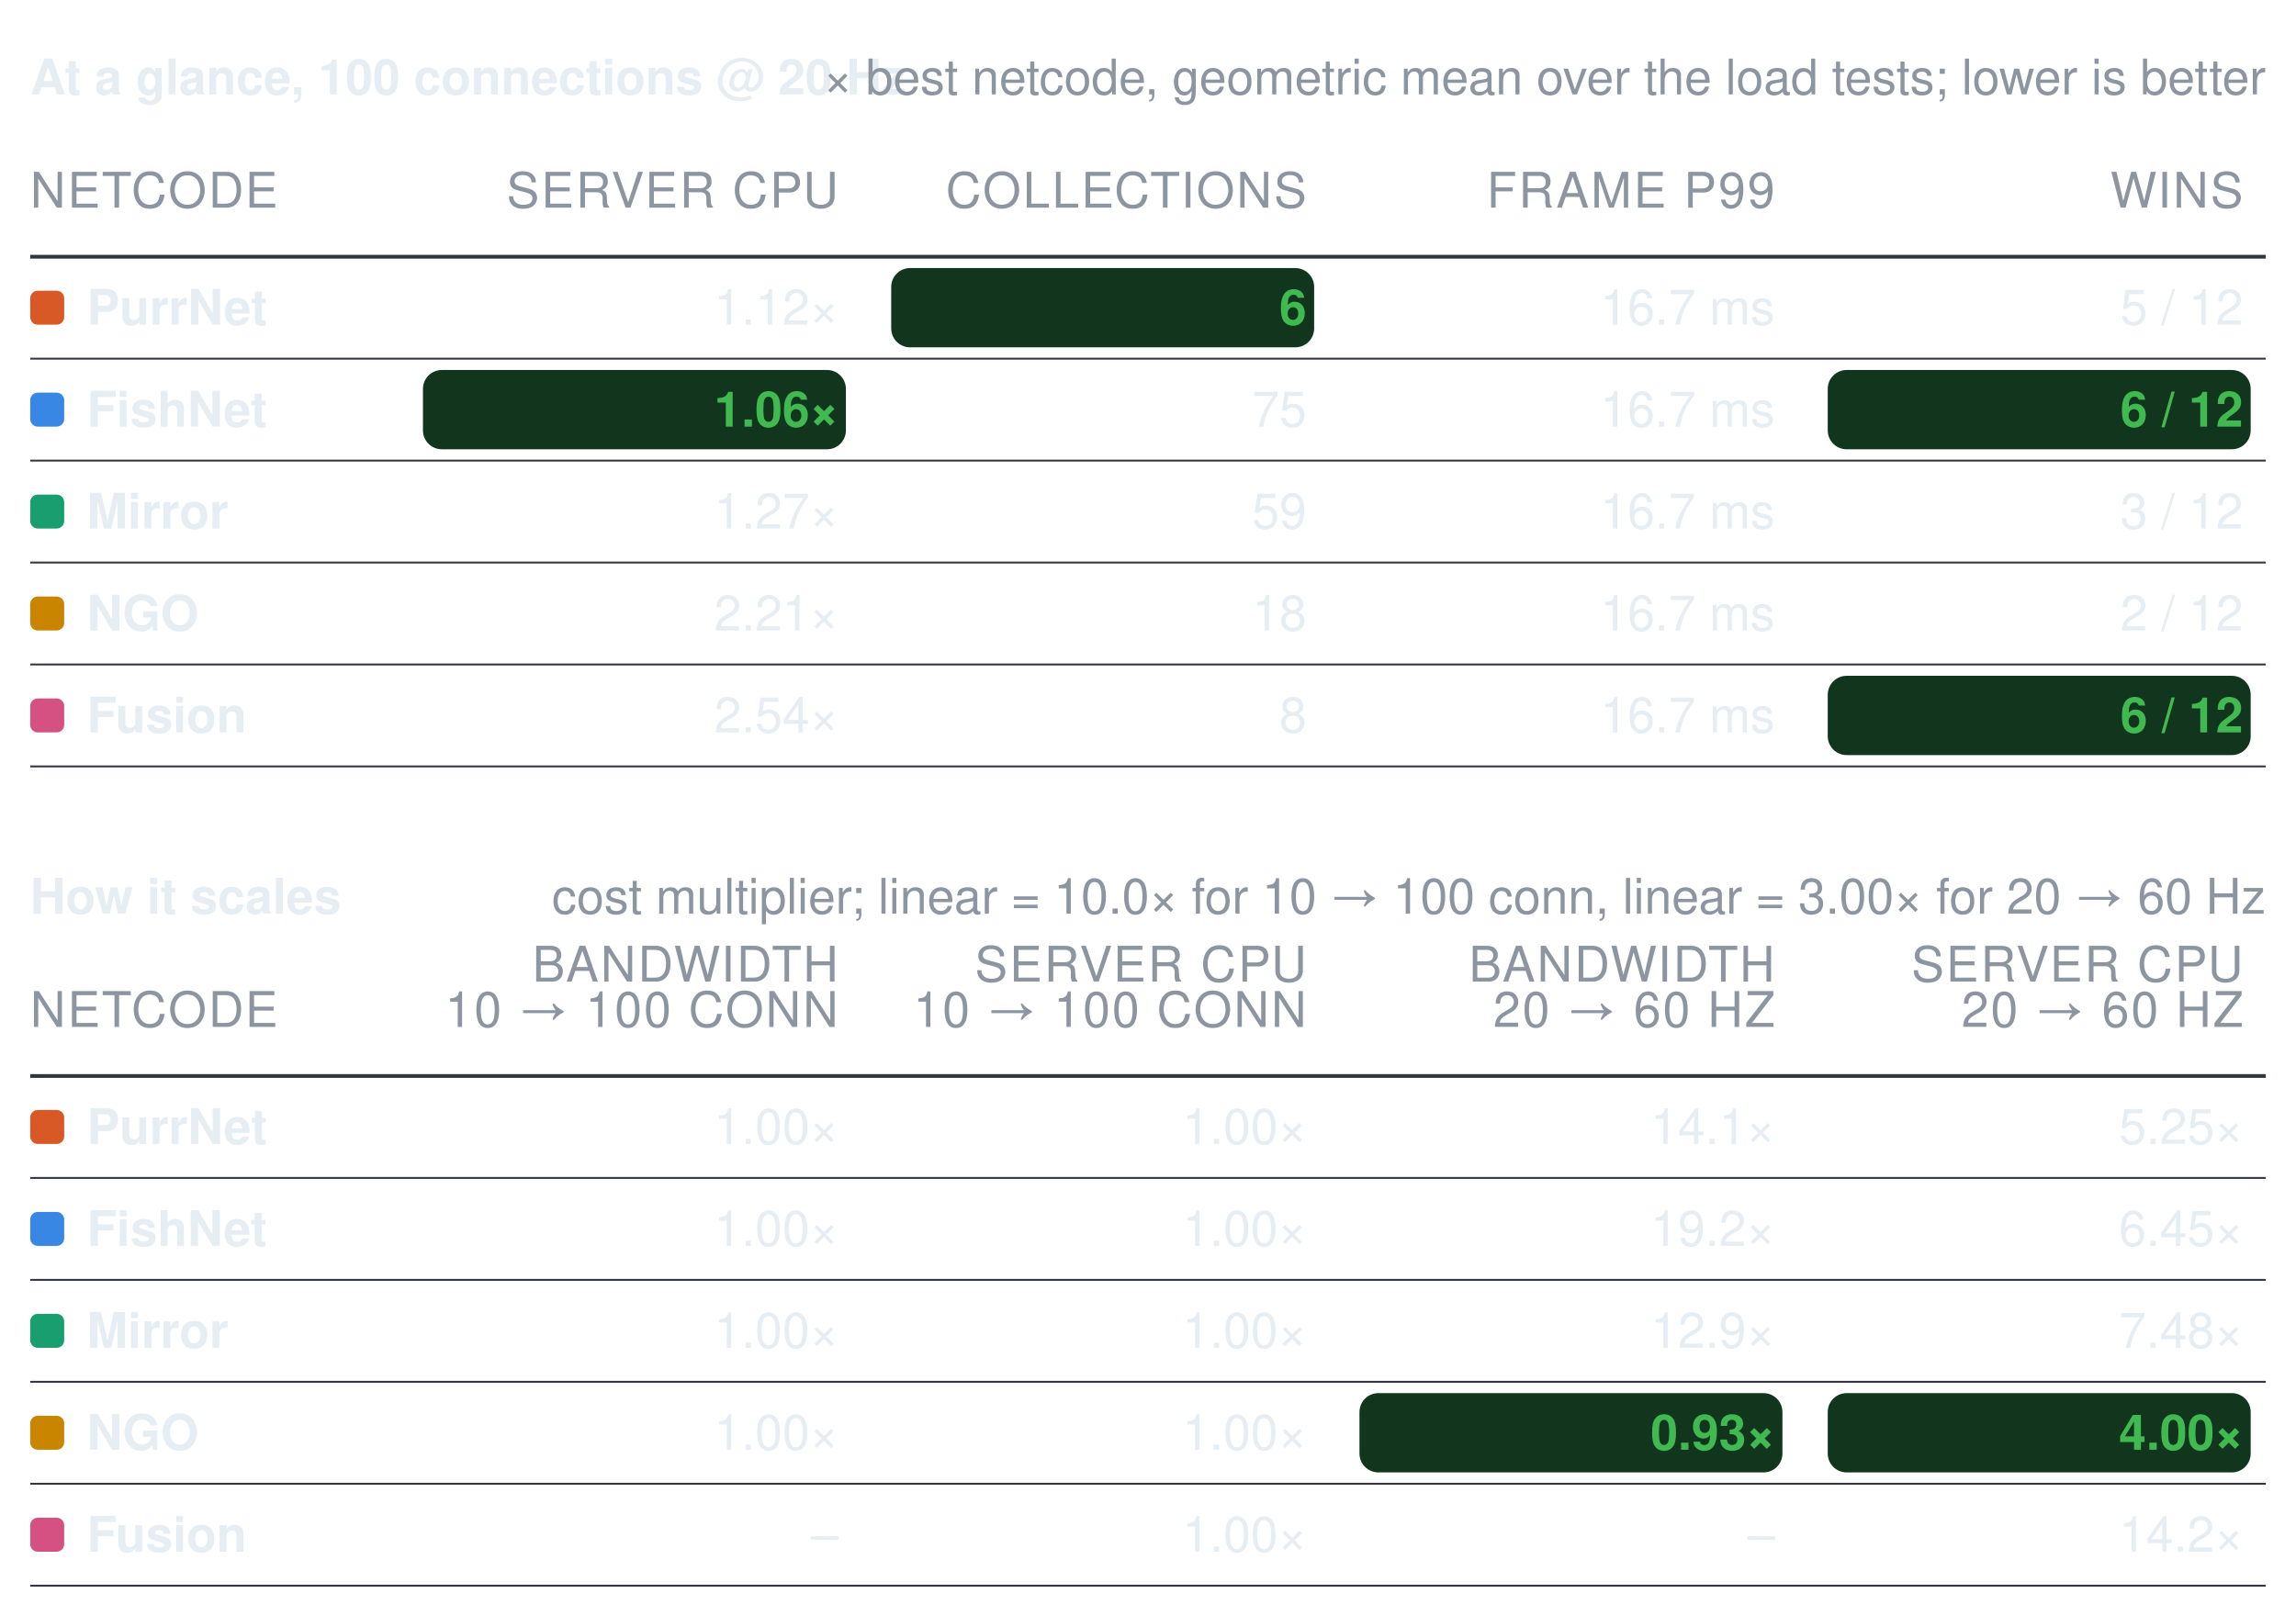
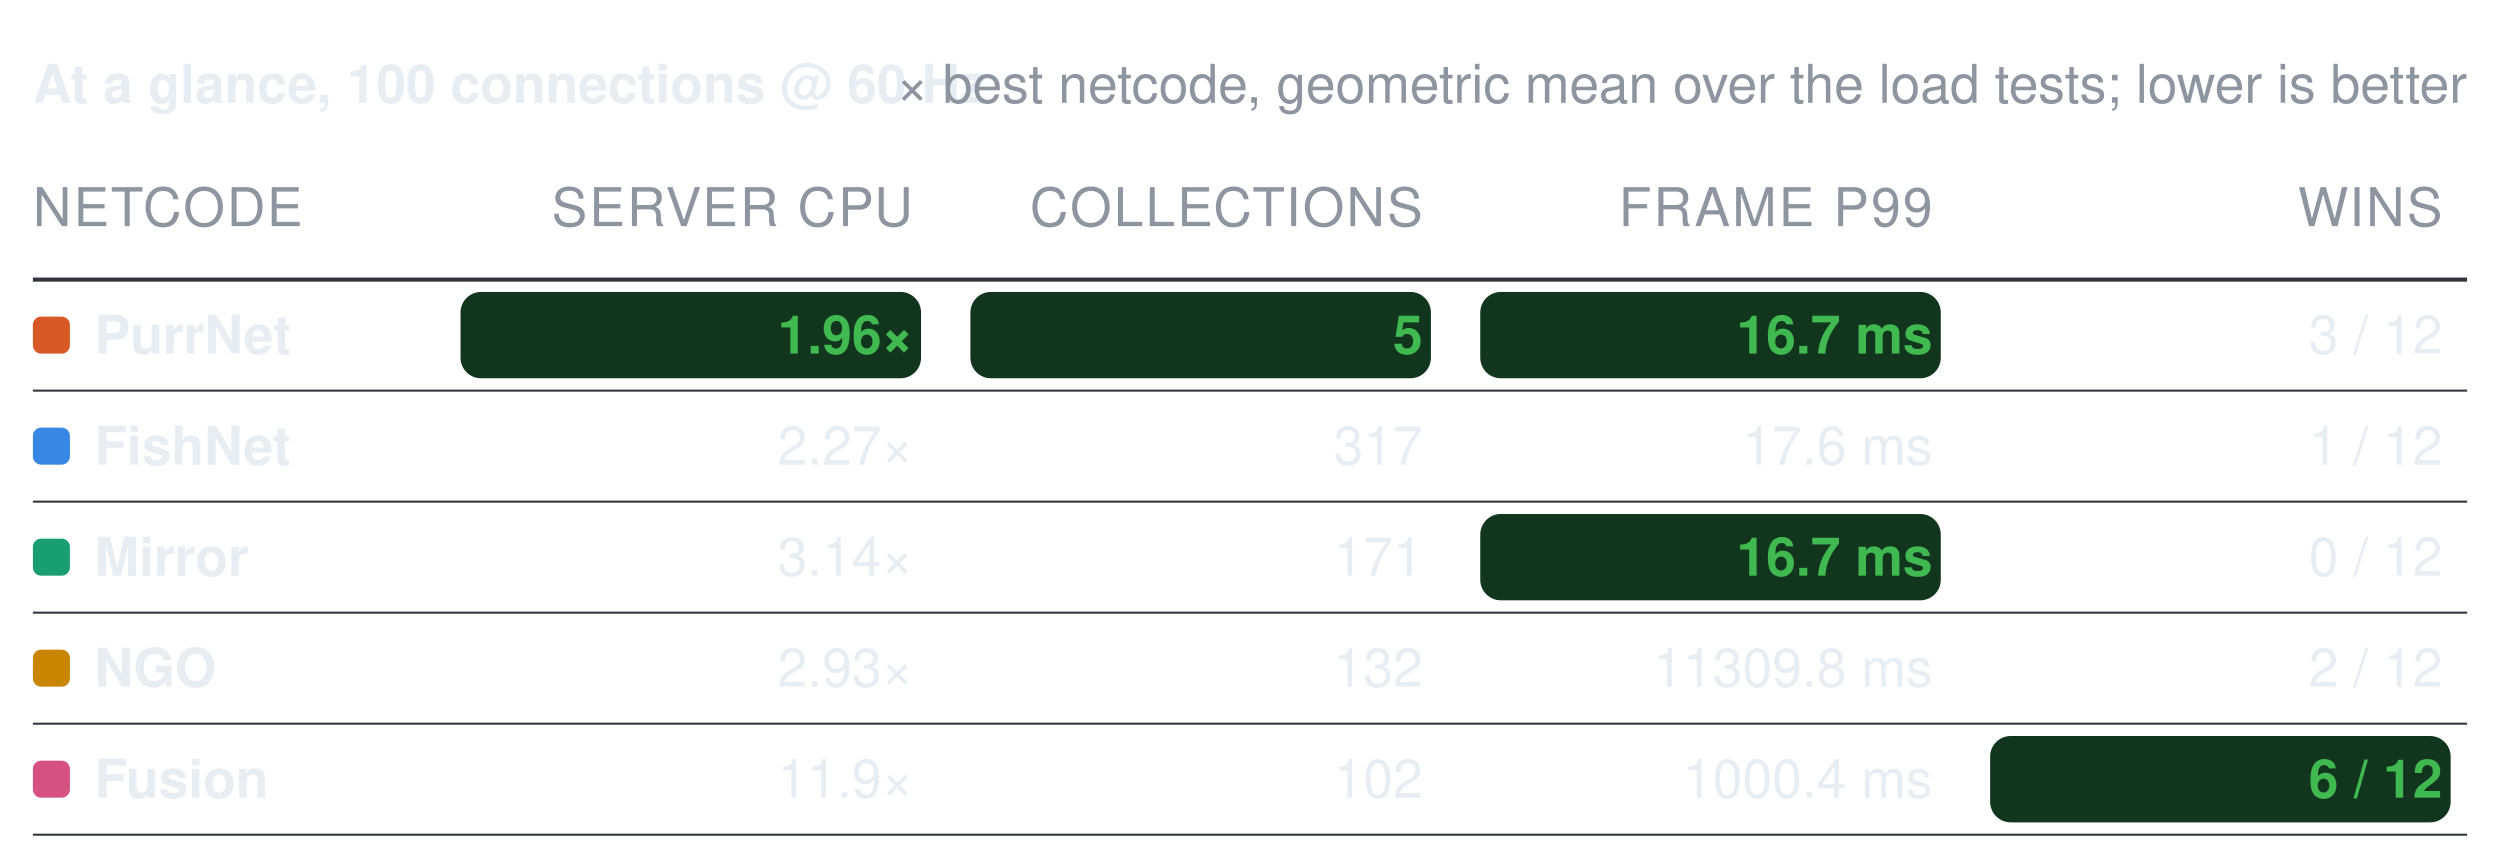
- <svg xmlns="http://www.w3.org/2000/svg" width="608" height="428" viewBox="0 0 608 428" role="img" aria-label="Benchmark summary tables">
+ <svg xmlns="http://www.w3.org/2000/svg" width="608" height="211" viewBox="0 0 608 211" role="img" aria-label="Benchmark summary tables">
  <style>text{font-family:-apple-system, BlinkMacSystemFont, Segoe UI, Helvetica, Arial, sans-serif;font-size:13px;font-variant-numeric:tabular-nums}</style>
-   <text x="8" y="25" font-weight="600" fill="#e6edf3">At a glance, 100 connections @ 20 Hz</text>
+   <text x="8" y="25" font-weight="600" fill="#e6edf3">At a glance, 100 connections @ 60 Hz</text>
  <text x="600" y="25" text-anchor="end" fill="#8d96a0" font-size="12">× best netcode, geometric mean over the load tests; lower is better</text>
  <text x="8" y="55" fill="#8d96a0" font-size="11" letter-spacing="0.5">NETCODE</text>
  <text x="222" y="55" text-anchor="end" fill="#8d96a0" font-size="11" letter-spacing="0.5">SERVER CPU</text>
  <text x="346" y="55" text-anchor="end" fill="#8d96a0" font-size="11" letter-spacing="0.5">COLLECTIONS</text>
  <text x="470" y="55" text-anchor="end" fill="#8d96a0" font-size="11" letter-spacing="0.5">FRAME P99</text>
  <text x="594" y="55" text-anchor="end" fill="#8d96a0" font-size="11" letter-spacing="0.5">WINS</text>
  <line x1="8" y1="68" x2="600" y2="68" stroke="#30363d" stroke-width="1" />
  <rect x="8" y="77" width="9" height="9" rx="2" fill="#d95926" />
  <text x="23" y="86" fill="#e6edf3" font-weight="600">PurrNet</text>
-   <text x="222" y="86" text-anchor="end" fill="#e6edf3" font-weight="400">1.12×</text>
+   <rect x="112" y="71" width="112" height="21" rx="5" fill="#12351d" />
+   <text x="222" y="86" text-anchor="end" fill="#3fb950" font-weight="600">1.96×</text>
  <rect x="236" y="71" width="112" height="21" rx="5" fill="#12351d" />
-   <text x="346" y="86" text-anchor="end" fill="#3fb950" font-weight="600">6</text>
-   <text x="470" y="86" text-anchor="end" fill="#e6edf3" font-weight="400">16.7 ms</text>
-   <text x="594" y="86" text-anchor="end" fill="#e6edf3" font-weight="400">5 / 12</text>
+   <text x="346" y="86" text-anchor="end" fill="#3fb950" font-weight="600">5</text>
+   <rect x="360" y="71" width="112" height="21" rx="5" fill="#12351d" />
+   <text x="470" y="86" text-anchor="end" fill="#3fb950" font-weight="600">16.7 ms</text>
+   <text x="594" y="86" text-anchor="end" fill="#e6edf3" font-weight="400">3 / 12</text>
  <line x1="8" y1="95" x2="600" y2="95" stroke="#30363d" stroke-width="0.5" />
  <rect x="8" y="104" width="9" height="9" rx="2" fill="#3987e5" />
  <text x="23" y="113" fill="#e6edf3" font-weight="600">FishNet</text>
-   <rect x="112" y="98" width="112" height="21" rx="5" fill="#12351d" />
-   <text x="222" y="113" text-anchor="end" fill="#3fb950" font-weight="600">1.06×</text>
-   <text x="346" y="113" text-anchor="end" fill="#e6edf3" font-weight="400">75</text>
-   <text x="470" y="113" text-anchor="end" fill="#e6edf3" font-weight="400">16.7 ms</text>
-   <rect x="484" y="98" width="112" height="21" rx="5" fill="#12351d" />
-   <text x="594" y="113" text-anchor="end" fill="#3fb950" font-weight="600">6 / 12</text>
+   <text x="222" y="113" text-anchor="end" fill="#e6edf3" font-weight="400">2.27×</text>
+   <text x="346" y="113" text-anchor="end" fill="#e6edf3" font-weight="400">317</text>
+   <text x="470" y="113" text-anchor="end" fill="#e6edf3" font-weight="400">17.6 ms</text>
+   <text x="594" y="113" text-anchor="end" fill="#e6edf3" font-weight="400">1 / 12</text>
  <line x1="8" y1="122" x2="600" y2="122" stroke="#30363d" stroke-width="0.5" />
  <rect x="8" y="131" width="9" height="9" rx="2" fill="#199e70" />
  <text x="23" y="140" fill="#e6edf3" font-weight="600">Mirror</text>
-   <text x="222" y="140" text-anchor="end" fill="#e6edf3" font-weight="400">1.27×</text>
-   <text x="346" y="140" text-anchor="end" fill="#e6edf3" font-weight="400">59</text>
-   <text x="470" y="140" text-anchor="end" fill="#e6edf3" font-weight="400">16.7 ms</text>
-   <text x="594" y="140" text-anchor="end" fill="#e6edf3" font-weight="400">3 / 12</text>
+   <text x="222" y="140" text-anchor="end" fill="#e6edf3" font-weight="400">3.14×</text>
+   <text x="346" y="140" text-anchor="end" fill="#e6edf3" font-weight="400">171</text>
+   <rect x="360" y="125" width="112" height="21" rx="5" fill="#12351d" />
+   <text x="470" y="140" text-anchor="end" fill="#3fb950" font-weight="600">16.7 ms</text>
+   <text x="594" y="140" text-anchor="end" fill="#e6edf3" font-weight="400">0 / 12</text>
  <line x1="8" y1="149" x2="600" y2="149" stroke="#30363d" stroke-width="0.5" />
  <rect x="8" y="158" width="9" height="9" rx="2" fill="#c98500" />
  <text x="23" y="167" fill="#e6edf3" font-weight="600">NGO</text>
-   <text x="222" y="167" text-anchor="end" fill="#e6edf3" font-weight="400">2.21×</text>
-   <text x="346" y="167" text-anchor="end" fill="#e6edf3" font-weight="400">18</text>
-   <text x="470" y="167" text-anchor="end" fill="#e6edf3" font-weight="400">16.7 ms</text>
+   <text x="222" y="167" text-anchor="end" fill="#e6edf3" font-weight="400">2.93×</text>
+   <text x="346" y="167" text-anchor="end" fill="#e6edf3" font-weight="400">132</text>
+   <text x="470" y="167" text-anchor="end" fill="#e6edf3" font-weight="400">11309.8 ms</text>
  <text x="594" y="167" text-anchor="end" fill="#e6edf3" font-weight="400">2 / 12</text>
  <line x1="8" y1="176" x2="600" y2="176" stroke="#30363d" stroke-width="0.5" />
  <rect x="8" y="185" width="9" height="9" rx="2" fill="#d55181" />
  <text x="23" y="194" fill="#e6edf3" font-weight="600">Fusion</text>
-   <text x="222" y="194" text-anchor="end" fill="#e6edf3" font-weight="400">2.54×</text>
-   <text x="346" y="194" text-anchor="end" fill="#e6edf3" font-weight="400">8</text>
-   <text x="470" y="194" text-anchor="end" fill="#e6edf3" font-weight="400">16.7 ms</text>
+   <text x="222" y="194" text-anchor="end" fill="#e6edf3" font-weight="400">11.9×</text>
+   <text x="346" y="194" text-anchor="end" fill="#e6edf3" font-weight="400">102</text>
+   <text x="470" y="194" text-anchor="end" fill="#e6edf3" font-weight="400">1000.4 ms</text>
  <rect x="484" y="179" width="112" height="21" rx="5" fill="#12351d" />
  <text x="594" y="194" text-anchor="end" fill="#3fb950" font-weight="600">6 / 12</text>
  <line x1="8" y1="203" x2="600" y2="203" stroke="#30363d" stroke-width="0.5" />
-   <text x="8" y="242" font-weight="600" fill="#e6edf3">How it scales</text>
-   <text x="600" y="242" text-anchor="end" fill="#8d96a0" font-size="12">cost multiplier; linear = 10.0× for 10 → 100 conn, linear = 3.00× for 20 → 60 Hz</text>
-   <text x="8" y="272" fill="#8d96a0" font-size="11" letter-spacing="0.5">NETCODE</text>
-   <text x="222" y="260" text-anchor="end" fill="#8d96a0" font-size="11" letter-spacing="0.5">BANDWIDTH</text>
-   <text x="222" y="272" text-anchor="end" fill="#8d96a0" font-size="11" letter-spacing="0.5">10 → 100 CONN</text>
-   <text x="346" y="260" text-anchor="end" fill="#8d96a0" font-size="11" letter-spacing="0.5">SERVER CPU</text>
-   <text x="346" y="272" text-anchor="end" fill="#8d96a0" font-size="11" letter-spacing="0.5">10 → 100 CONN</text>
-   <text x="470" y="260" text-anchor="end" fill="#8d96a0" font-size="11" letter-spacing="0.5">BANDWIDTH</text>
-   <text x="470" y="272" text-anchor="end" fill="#8d96a0" font-size="11" letter-spacing="0.5">20 → 60 HZ</text>
-   <text x="594" y="260" text-anchor="end" fill="#8d96a0" font-size="11" letter-spacing="0.5">SERVER CPU</text>
-   <text x="594" y="272" text-anchor="end" fill="#8d96a0" font-size="11" letter-spacing="0.5">20 → 60 HZ</text>
-   <line x1="8" y1="285" x2="600" y2="285" stroke="#30363d" stroke-width="1" />
-   <rect x="8" y="294" width="9" height="9" rx="2" fill="#d95926" />
-   <text x="23" y="303" fill="#e6edf3" font-weight="600">PurrNet</text>
-   <text x="222" y="303" text-anchor="end" fill="#e6edf3" font-weight="400">1.00×</text>
-   <text x="346" y="303" text-anchor="end" fill="#e6edf3" font-weight="400">1.00×</text>
-   <text x="470" y="303" text-anchor="end" fill="#e6edf3" font-weight="400">14.1×</text>
-   <text x="594" y="303" text-anchor="end" fill="#e6edf3" font-weight="400">5.25×</text>
-   <line x1="8" y1="312" x2="600" y2="312" stroke="#30363d" stroke-width="0.5" />
-   <rect x="8" y="321" width="9" height="9" rx="2" fill="#3987e5" />
-   <text x="23" y="330" fill="#e6edf3" font-weight="600">FishNet</text>
-   <text x="222" y="330" text-anchor="end" fill="#e6edf3" font-weight="400">1.00×</text>
-   <text x="346" y="330" text-anchor="end" fill="#e6edf3" font-weight="400">1.00×</text>
-   <text x="470" y="330" text-anchor="end" fill="#e6edf3" font-weight="400">19.2×</text>
-   <text x="594" y="330" text-anchor="end" fill="#e6edf3" font-weight="400">6.45×</text>
-   <line x1="8" y1="339" x2="600" y2="339" stroke="#30363d" stroke-width="0.5" />
-   <rect x="8" y="348" width="9" height="9" rx="2" fill="#199e70" />
-   <text x="23" y="357" fill="#e6edf3" font-weight="600">Mirror</text>
-   <text x="222" y="357" text-anchor="end" fill="#e6edf3" font-weight="400">1.00×</text>
-   <text x="346" y="357" text-anchor="end" fill="#e6edf3" font-weight="400">1.00×</text>
-   <text x="470" y="357" text-anchor="end" fill="#e6edf3" font-weight="400">12.9×</text>
-   <text x="594" y="357" text-anchor="end" fill="#e6edf3" font-weight="400">7.48×</text>
-   <line x1="8" y1="366" x2="600" y2="366" stroke="#30363d" stroke-width="0.5" />
-   <rect x="8" y="375" width="9" height="9" rx="2" fill="#c98500" />
-   <text x="23" y="384" fill="#e6edf3" font-weight="600">NGO</text>
-   <text x="222" y="384" text-anchor="end" fill="#e6edf3" font-weight="400">1.00×</text>
-   <text x="346" y="384" text-anchor="end" fill="#e6edf3" font-weight="400">1.00×</text>
-   <rect x="360" y="369" width="112" height="21" rx="5" fill="#12351d" />
-   <text x="470" y="384" text-anchor="end" fill="#3fb950" font-weight="600">0.93×</text>
-   <rect x="484" y="369" width="112" height="21" rx="5" fill="#12351d" />
-   <text x="594" y="384" text-anchor="end" fill="#3fb950" font-weight="600">4.00×</text>
-   <line x1="8" y1="393" x2="600" y2="393" stroke="#30363d" stroke-width="0.5" />
-   <rect x="8" y="402" width="9" height="9" rx="2" fill="#d55181" />
-   <text x="23" y="411" fill="#e6edf3" font-weight="600">Fusion</text>
-   <text x="222" y="411" text-anchor="end" fill="#e6edf3" font-weight="400">–</text>
-   <text x="346" y="411" text-anchor="end" fill="#e6edf3" font-weight="400">1.00×</text>
-   <text x="470" y="411" text-anchor="end" fill="#e6edf3" font-weight="400">–</text>
-   <text x="594" y="411" text-anchor="end" fill="#e6edf3" font-weight="400">14.2×</text>
-   <line x1="8" y1="420" x2="600" y2="420" stroke="#30363d" stroke-width="0.5" />
</svg>
